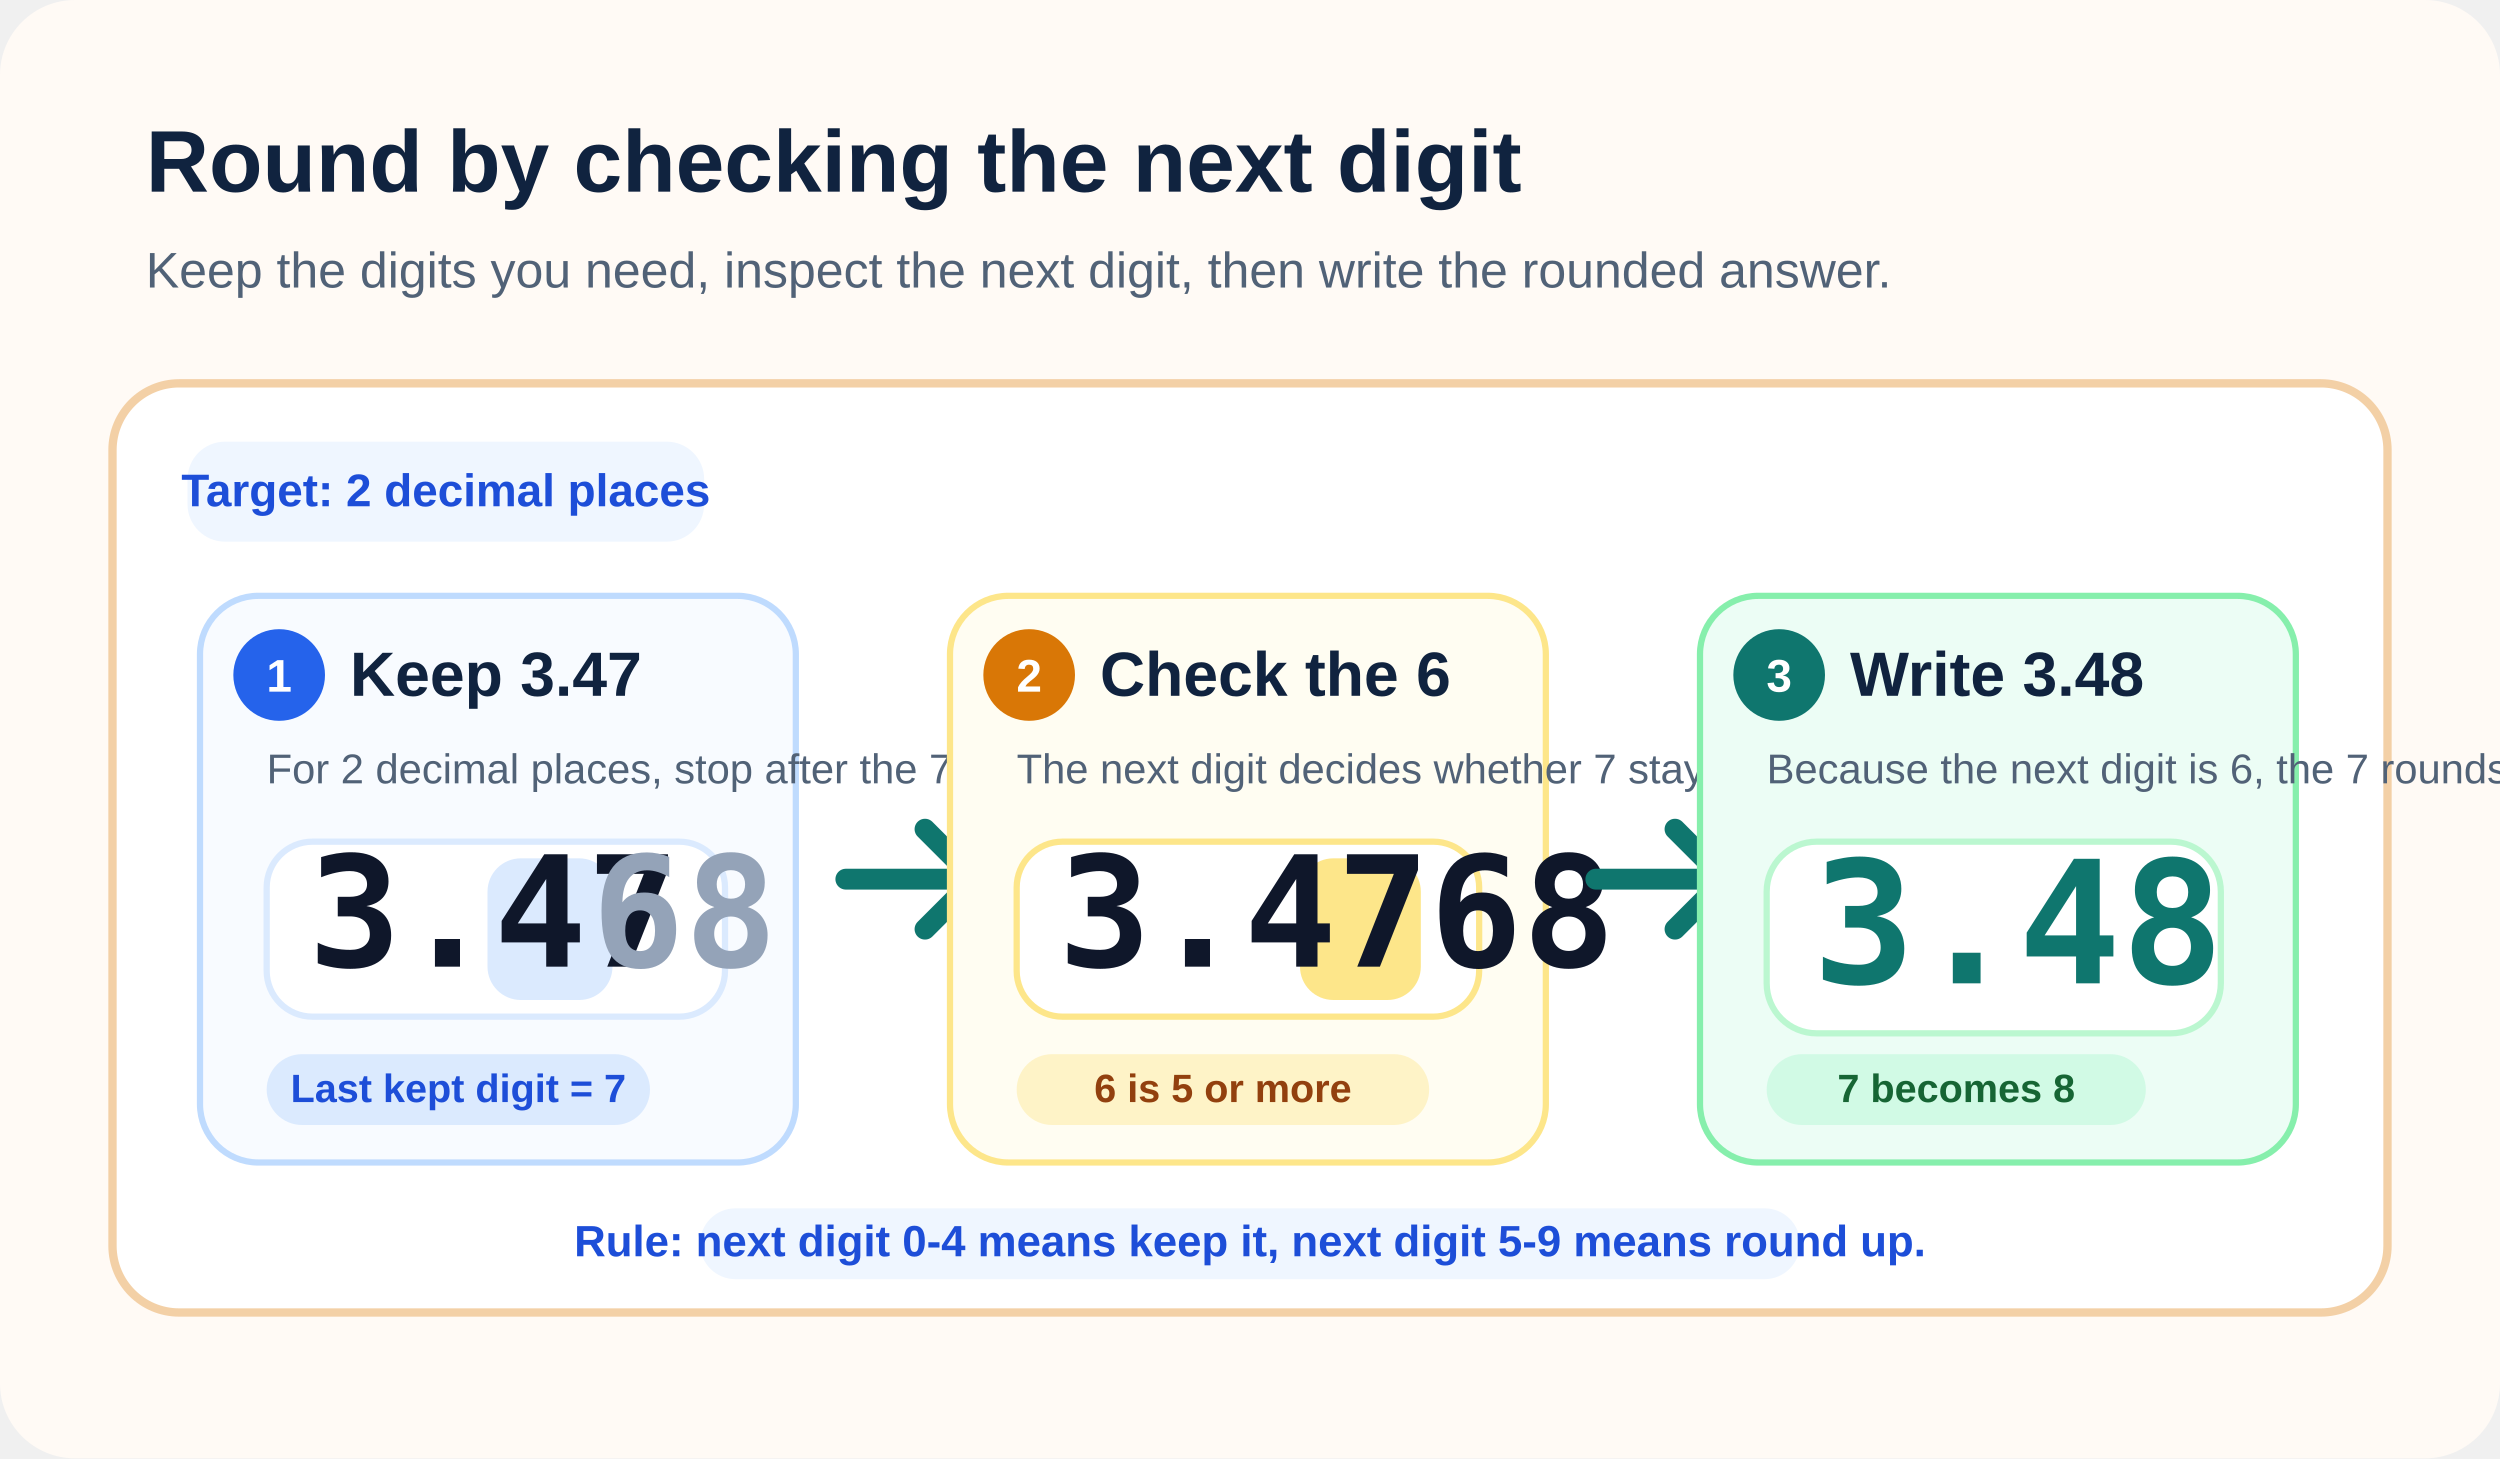
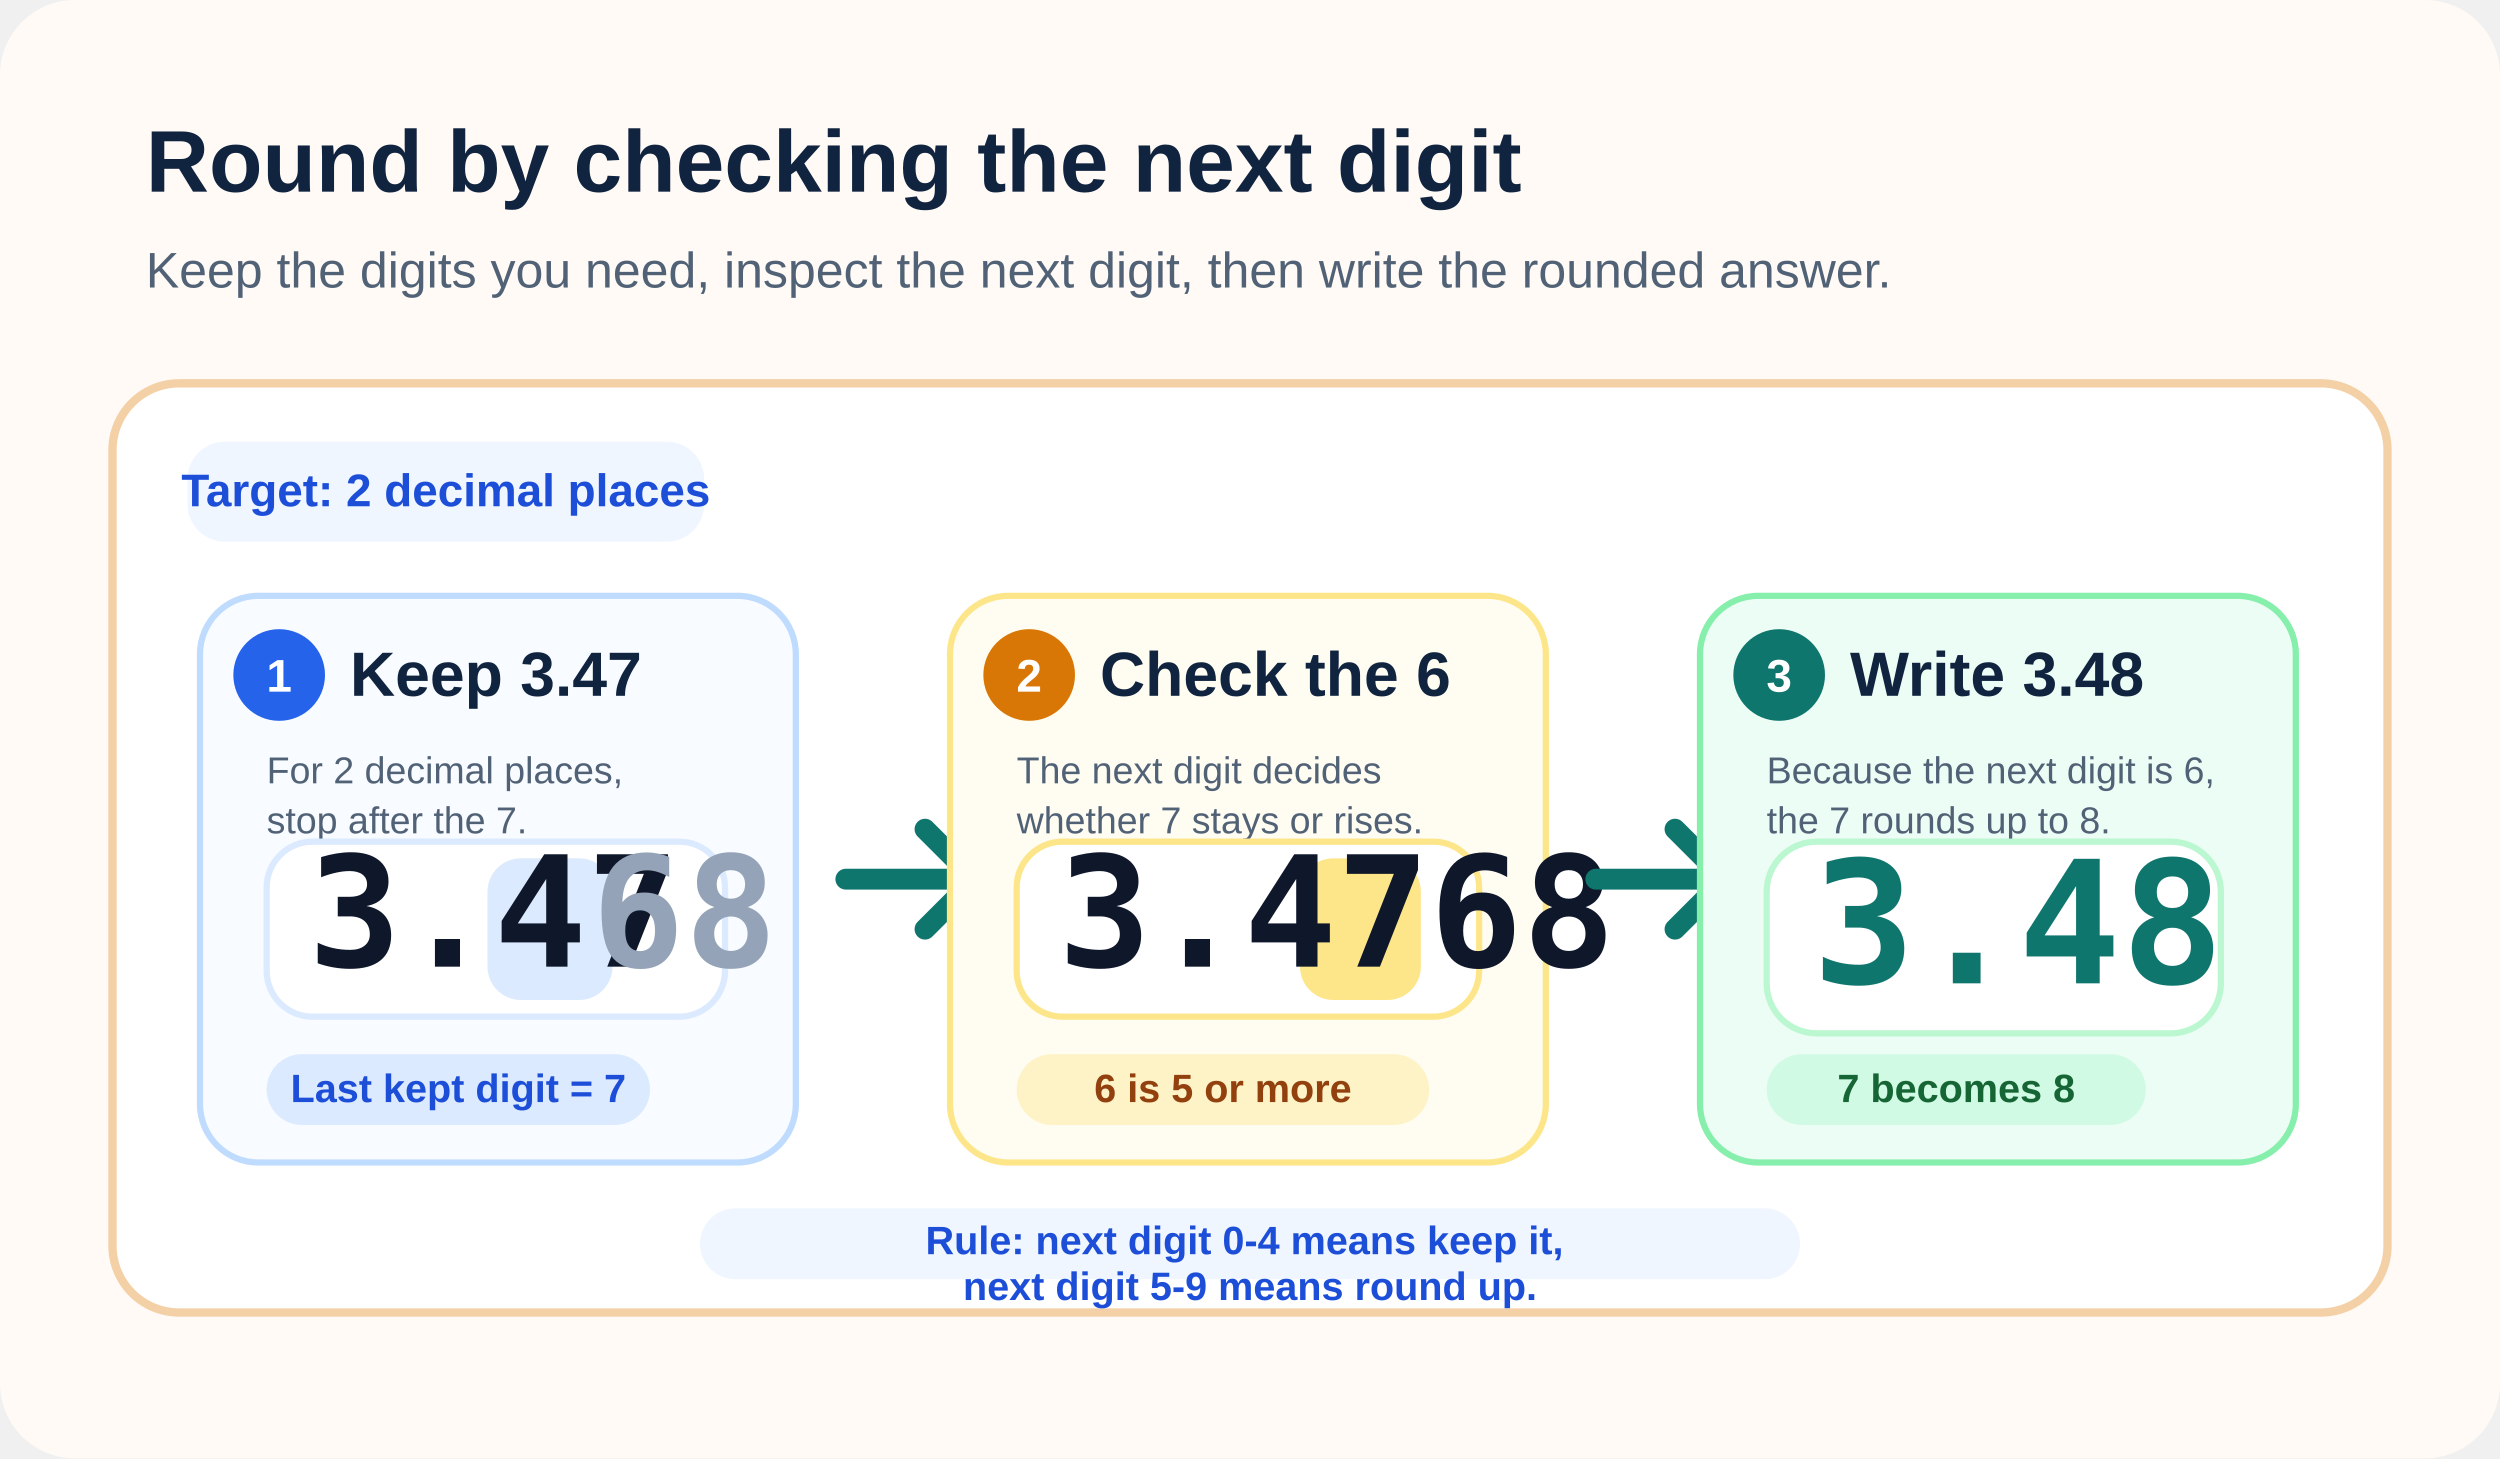
<svg xmlns="http://www.w3.org/2000/svg" viewBox="0 0 1200 700" role="img" aria-labelledby="title desc">
  <rect width="1200" height="700" rx="36" fill="#fffaf5" />
  <text x="70" y="92" font-size="42" font-family="Segoe UI, Arial, sans-serif" font-weight="700" fill="#10233f">Round by checking the next digit</text>
  <text x="70" y="138" font-size="24" font-family="Segoe UI, Arial, sans-serif" fill="#516277">Keep the digits you need, inspect the next digit, then write the rounded answer.</text>
  <g transform="translate(54 184)">
    <rect width="1092" height="446" rx="32" fill="#ffffff" stroke="#f3d0a6" stroke-width="4" />
    <rect x="36" y="28" width="248" height="48" rx="18" fill="#eff6ff" />
    <text x="160" y="59" text-anchor="middle" font-size="22" font-family="Segoe UI, Arial, sans-serif" font-weight="700" fill="#1d4ed8">Target: 2 decimal places</text>
    <g transform="translate(42 102)">
      <rect width="286" height="272" rx="28" fill="#f8fbff" stroke="#bfdbfe" stroke-width="3" />
      <circle cx="38" cy="38" r="22" fill="#2563eb" />
      <text x="38" y="46" text-anchor="middle" font-size="22" font-family="Segoe UI, Arial, sans-serif" font-weight="700" fill="#ffffff">1</text>
      <text x="72" y="48" font-size="30" font-family="Segoe UI, Arial, sans-serif" font-weight="700" fill="#10233f">Keep 3.47</text>
-       <text x="32" y="90" font-size="20" font-family="Segoe UI, Arial, sans-serif" fill="#516277">For 2 decimal places, stop after the 7.</text>
+       <text x="32" y="90" font-size="18" font-family="Segoe UI, Arial, sans-serif" fill="#516277">
+         <tspan x="32" dy="0">For 2 decimal places,</tspan>
+         <tspan x="32" dy="24">stop after the 7.</tspan>
+       </text>
      <rect x="32" y="118" width="220" height="84" rx="22" fill="#ffffff" stroke="#dbeafe" stroke-width="3" />
      <rect x="138" y="126" width="60" height="68" rx="16" fill="#dbeafe" />
      <text x="52" y="178" font-size="74" font-family="Consolas, monospace" font-weight="700" fill="#0f172a">3.47</text>
      <text x="188" y="178" font-size="74" font-family="Consolas, monospace" font-weight="700" fill="#94a3b8">68</text>
      <rect x="32" y="220" width="184" height="34" rx="17" fill="#dbeafe" />
      <text x="124" y="243" text-anchor="middle" font-size="19" font-family="Segoe UI, Arial, sans-serif" font-weight="700" fill="#1d4ed8">Last kept digit = 7</text>
    </g>
    <path d="M352 238 H414" stroke="#0f766e" stroke-width="10" stroke-linecap="round" />
    <path d="M390 214 L414 238 L390 262" fill="none" stroke="#0f766e" stroke-width="10" stroke-linecap="round" stroke-linejoin="round" />
    <g transform="translate(402 102)">
      <rect width="286" height="272" rx="28" fill="#fffdf2" stroke="#fde68a" stroke-width="3" />
      <circle cx="38" cy="38" r="22" fill="#d97706" />
      <text x="38" y="46" text-anchor="middle" font-size="22" font-family="Segoe UI, Arial, sans-serif" font-weight="700" fill="#ffffff">2</text>
      <text x="72" y="48" font-size="30" font-family="Segoe UI, Arial, sans-serif" font-weight="700" fill="#10233f">Check the 6</text>
-       <text x="32" y="90" font-size="20" font-family="Segoe UI, Arial, sans-serif" fill="#516277">The next digit decides whether 7 stays or rises.</text>
+       <text x="32" y="90" font-size="18" font-family="Segoe UI, Arial, sans-serif" fill="#516277">
+         <tspan x="32" dy="0">The next digit decides</tspan>
+         <tspan x="32" dy="24">whether 7 stays or rises.</tspan>
+       </text>
      <rect x="32" y="118" width="222" height="84" rx="22" fill="#ffffff" stroke="#fde68a" stroke-width="3" />
      <rect x="168" y="126" width="58" height="68" rx="16" fill="#fde68a" />
      <text x="52" y="178" font-size="74" font-family="Consolas, monospace" font-weight="700" fill="#0f172a">3.4768</text>
      <rect x="32" y="220" width="198" height="34" rx="17" fill="#fef3c7" />
      <text x="131" y="243" text-anchor="middle" font-size="19" font-family="Segoe UI, Arial, sans-serif" font-weight="700" fill="#92400e">6 is 5 or more</text>
    </g>
    <path d="M712 238 H774" stroke="#0f766e" stroke-width="10" stroke-linecap="round" />
    <path d="M750 214 L774 238 L750 262" fill="none" stroke="#0f766e" stroke-width="10" stroke-linecap="round" stroke-linejoin="round" />
    <g transform="translate(762 102)">
      <rect width="286" height="272" rx="28" fill="#ecfdf5" stroke="#86efac" stroke-width="3" />
      <circle cx="38" cy="38" r="22" fill="#0f766e" />
      <text x="38" y="46" text-anchor="middle" font-size="22" font-family="Segoe UI, Arial, sans-serif" font-weight="700" fill="#ffffff">3</text>
      <text x="72" y="48" font-size="30" font-family="Segoe UI, Arial, sans-serif" font-weight="700" fill="#10233f">Write 3.48</text>
-       <text x="32" y="90" font-size="20" font-family="Segoe UI, Arial, sans-serif" fill="#516277">Because the next digit is 6, the 7 rounds up to 8.</text>
+       <text x="32" y="90" font-size="18" font-family="Segoe UI, Arial, sans-serif" fill="#516277">
+         <tspan x="32" dy="0">Because the next digit is 6,</tspan>
+         <tspan x="32" dy="24">the 7 rounds up to 8.</tspan>
+       </text>
      <rect x="32" y="118" width="218" height="92" rx="24" fill="#ffffff" stroke="#bbf7d0" stroke-width="3" />
      <text x="54" y="186" font-size="82" font-family="Consolas, monospace" font-weight="700" fill="#0f766e">3.48</text>
      <rect x="32" y="220" width="182" height="34" rx="17" fill="#d1fae5" />
      <text x="123" y="243" text-anchor="middle" font-size="19" font-family="Segoe UI, Arial, sans-serif" font-weight="700" fill="#166534">7 becomes 8</text>
    </g>
    <rect x="282" y="396" width="528" height="34" rx="17" fill="#eff6ff" />
-     <text x="546" y="419" text-anchor="middle" font-size="21" font-family="Segoe UI, Arial, sans-serif" font-weight="700" fill="#1d4ed8">Rule: next digit 0-4 means keep it, next digit 5-9 means round up.</text>
+     <text x="546" y="418" text-anchor="middle" font-size="19" font-family="Segoe UI, Arial, sans-serif" font-weight="700" fill="#1d4ed8">
+       <tspan x="546" dy="0">Rule: next digit 0-4 means keep it,</tspan>
+       <tspan x="546" dy="22">next digit 5-9 means round up.</tspan>
+     </text>
  </g>
</svg>
